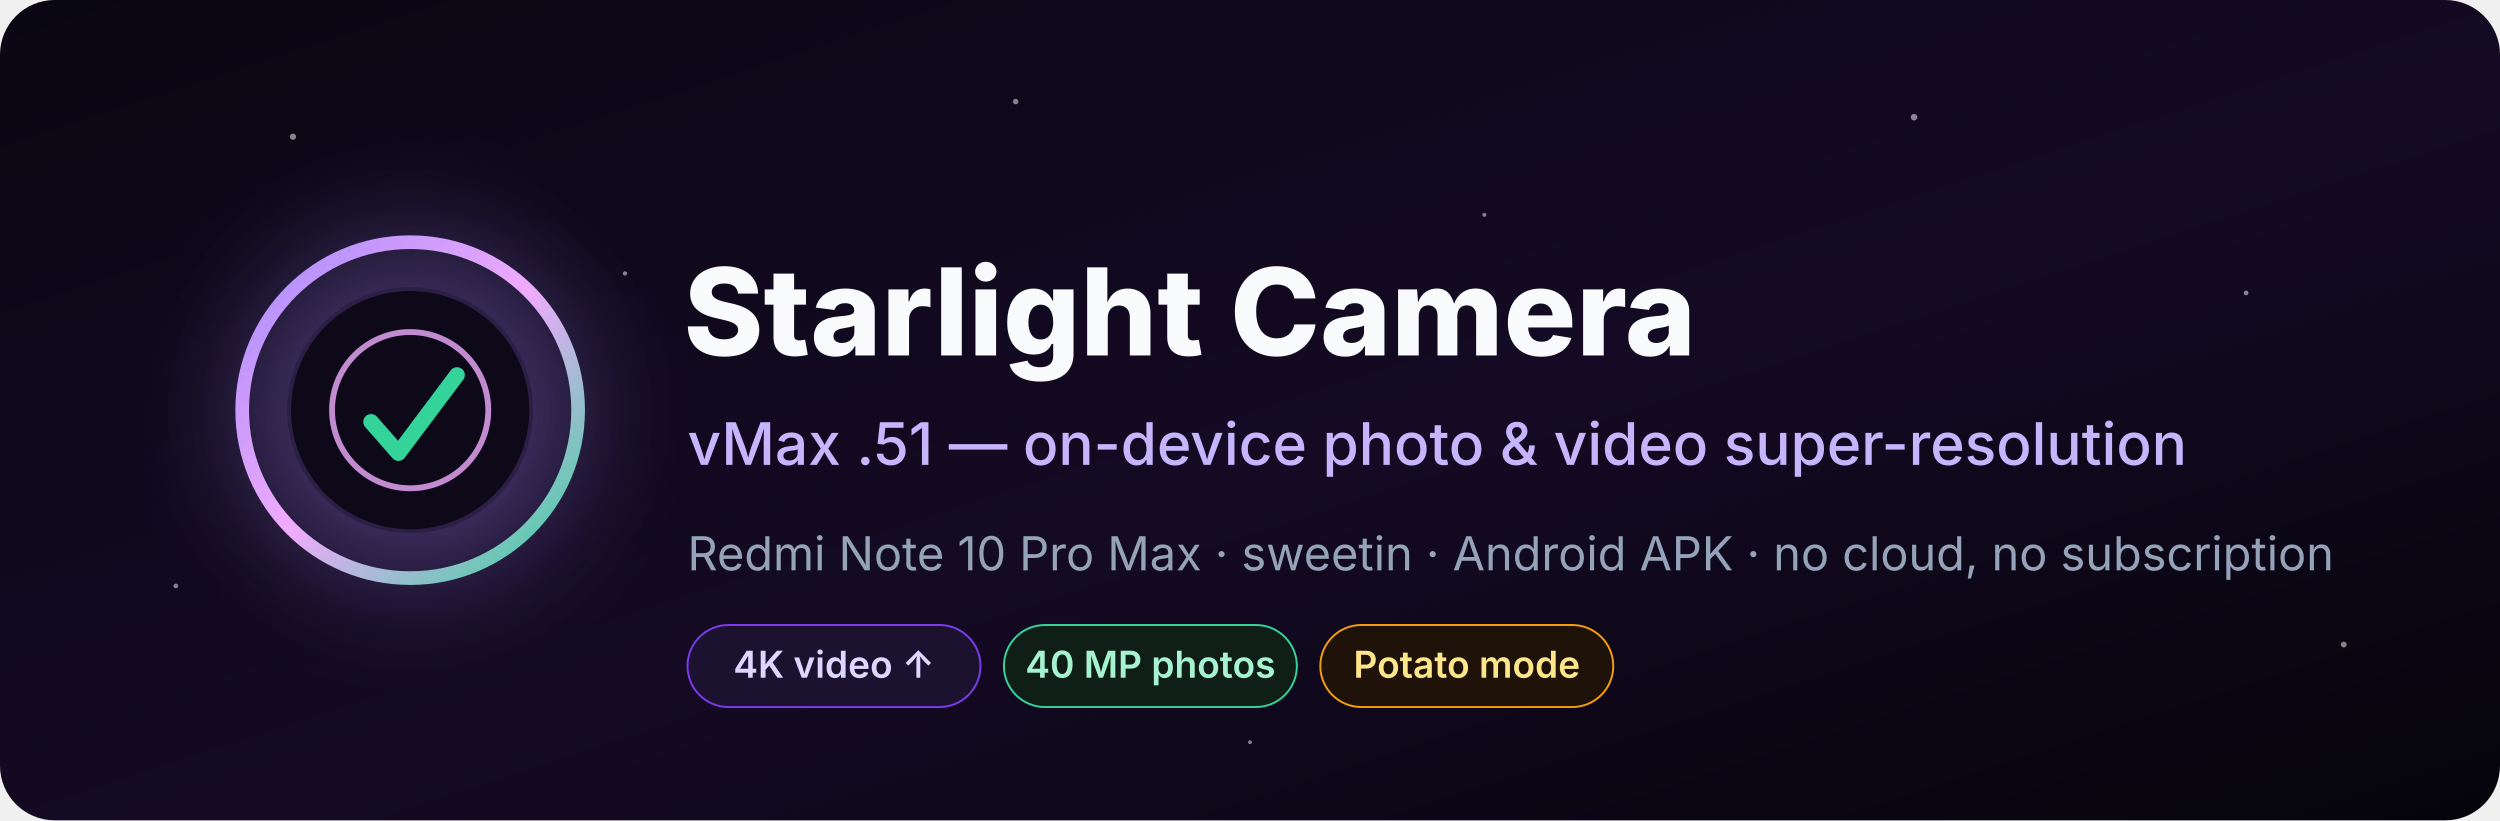
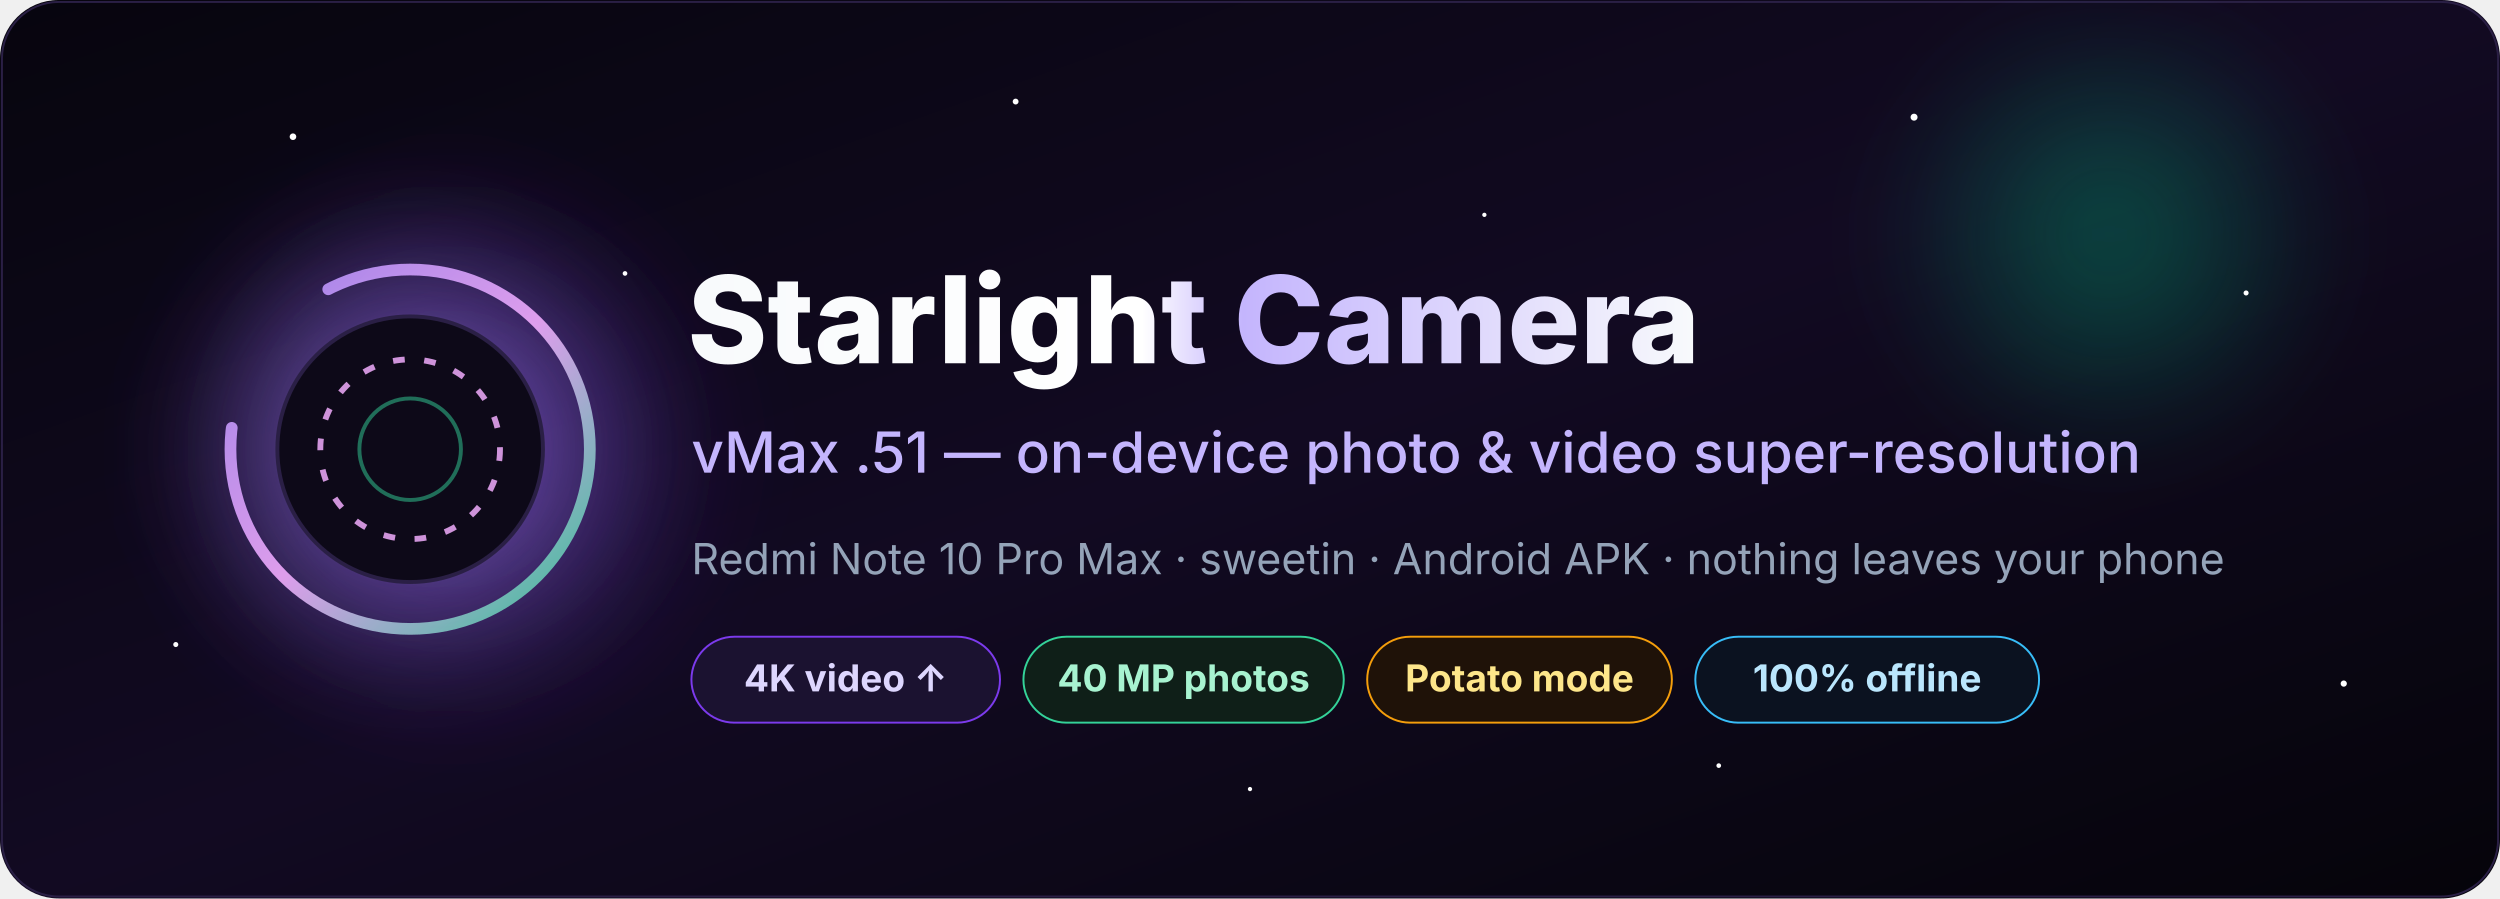
- <svg xmlns="http://www.w3.org/2000/svg" width="1280" height="420" viewBox="0 0 1280 420" role="img" aria-label="Starlight Camera vMax">
+ <svg xmlns="http://www.w3.org/2000/svg" width="1280" height="460" viewBox="0 0 1280 460" role="img" aria-label="Starlight Camera vMax .51">
  <defs>
    <linearGradient id="bg" x1="0" y1="0" x2="1" y2="1">
-       <stop offset="0" stop-color="#0a0713" />
-       <stop offset=".55" stop-color="#140a24" />
+       <stop offset="0" stop-color="#07050e" />
+       <stop offset=".5" stop-color="#120a22" />
      <stop offset="1" stop-color="#05040a" />
    </linearGradient>
    <linearGradient id="ring" x1="0" y1="0" x2="1" y2="1">
      <stop offset="0" stop-color="#a78bfa" />
      <stop offset=".5" stop-color="#f0abfc" />
      <stop offset="1" stop-color="#34d399" />
    </linearGradient>
+     <linearGradient id="title" x1="0" y1="0" x2="1" y2="0">
+       <stop offset="0" stop-color="#f8fafc" />
+       <stop offset=".45" stop-color="#ffffff" />
+       <stop offset=".55" stop-color="#c4b5fd" />
+       <stop offset="1" stop-color="#f8fafc" />
+       <animate attributeName="x1" values="-1;1" dur="6s" repeatCount="indefinite" />
+       <animate attributeName="x2" values="0;2" dur="6s" repeatCount="indefinite" />
+     </linearGradient>
    <radialGradient id="glow" cx=".5" cy=".5" r=".5">
-       <stop offset="0" stop-color="#a78bfa" stop-opacity=".55" />
+       <stop offset="0" stop-color="#a78bfa" stop-opacity=".6" />
      <stop offset="1" stop-color="#a78bfa" stop-opacity="0" />
    </radialGradient>
+     <radialGradient id="auroraA" cx=".5" cy=".5" r=".5">
+       <stop offset="0" stop-color="#7c3aed" stop-opacity=".45" />
+       <stop offset="1" stop-color="#7c3aed" stop-opacity="0" />
+     </radialGradient>
+     <radialGradient id="auroraB" cx=".5" cy=".5" r=".5">
+       <stop offset="0" stop-color="#10b981" stop-opacity=".38" />
+       <stop offset="1" stop-color="#10b981" stop-opacity="0" />
+     </radialGradient>
    <filter id="soft">
-       <feGaussianBlur stdDeviation="18" />
+       <feGaussianBlur stdDeviation="22" />
    </filter>
+     <style>
+       .tw { animation: tw 3.4s ease-in-out infinite; }
+       @keyframes tw { 0%,100% { opacity:.15 } 50% { opacity:.95 } }
+       .d1 { animation-delay:0s } .d2 { animation-delay:.5s } .d3 { animation-delay:1.1s }
+       .d4 { animation-delay:1.7s } .d5 { animation-delay:2.3s } .d6 { animation-delay:2.9s }
+       .floatA { animation: fl 7s ease-in-out infinite; }
+       @keyframes fl { 0%,100% { transform:translateY(0) } 50% { transform:translateY(-10px) } }
+       .drift { animation: dr 16s ease-in-out infinite; }
+       @keyframes dr { 0%,100% { transform:translate(0,0) } 50% { transform:translate(40px,-24px) } }
+       .spin { animation: sp 26s linear infinite; transform-origin:210px 230px; }
+       @keyframes sp { to { transform:rotate(360deg) } }
+       .dash { stroke-dasharray:6 10; animation: dk 3s linear infinite; }
+       @keyframes dk { to { stroke-dashoffset:-64 } }
+       @media (prefers-reduced-motion: reduce) { * { animation: none !important } }
+     </style>
  </defs>
-   <rect width="1280" height="420" rx="28" fill="url(#bg)" />
-   <g opacity=".5">
-     <circle cx="150" cy="70" r="1.6" fill="#fff" />
-     <circle cx="320" cy="140" r="1.1" fill="#fff" />
-     <circle cx="520" cy="52" r="1.4" fill="#fff" />
-     <circle cx="760" cy="110" r="1" fill="#fff" />
-     <circle cx="980" cy="60" r="1.7" fill="#fff" />
-     <circle cx="1150" cy="150" r="1.2" fill="#fff" />
-     <circle cx="90" cy="300" r="1.2" fill="#fff" />
-     <circle cx="1200" cy="330" r="1.5" fill="#fff" />
-     <circle cx="640" cy="380" r="1" fill="#fff" />
-     <circle cx="420" cy="330" r="1.3" fill="#fff" />
+   <rect width="1280" height="460" rx="30" fill="url(#bg)" />
+   <rect x="1" y="1" width="1278" height="458" rx="29" fill="none" stroke="#2a1f45" />
+   <g filter="url(#soft)">
+     <circle class="drift" cx="230" cy="230" r="150" fill="url(#auroraA)" />
+     <circle class="drift" cx="1080" cy="120" r="120" fill="url(#auroraB)" />
  </g>
-   <circle cx="210" cy="210" r="120" fill="url(#glow)" filter="url(#soft)" />
-   <g transform="translate(210 210)">
-     <circle r="86" fill="none" stroke="url(#ring)" stroke-width="7" />
-     <circle r="62" fill="#0d0918" stroke="#2a1f45" stroke-width="2" />
-     <circle r="40" fill="none" stroke="#f0abfc" stroke-width="3" opacity=".8" />
-     <path d="M-20 6 L-6 22 L24 -18" fill="none" stroke="#34d399" stroke-width="8" stroke-linecap="round" stroke-linejoin="round" />
+   <g fill="#ffffff">
+     <circle class="tw d1" cx="150" cy="70" r="1.7" />
+     <circle class="tw d2" cx="320" cy="140" r="1.2" />
+     <circle class="tw d3" cx="520" cy="52" r="1.5" />
+     <circle class="tw d4" cx="760" cy="110" r="1.1" />
+     <circle class="tw d5" cx="980" cy="60" r="1.8" />
+     <circle class="tw d6" cx="1150" cy="150" r="1.3" />
+     <circle class="tw d2" cx="90" cy="330" r="1.3" />
+     <circle class="tw d4" cx="1200" cy="350" r="1.6" />
+     <circle class="tw d1" cx="640" cy="404" r="1.1" />
+     <circle class="tw d5" cx="430" cy="352" r="1.4" />
+     <circle class="tw d3" cx="880" cy="392" r="1.2" />
  </g>
-   <text x="350" y="182" font-family="Inter,Segoe UI,sans-serif" font-size="62" font-weight="800" fill="#f8fafc">Starlight Camera</text>
-   <text x="352" y="238" font-family="Inter,Segoe UI,sans-serif" font-size="30" font-weight="500" fill="#c4b5fd">vMax .51 — on-device photo &amp; video super-resolution</text>
-   <text x="352" y="292" font-family="Inter,Segoe UI,sans-serif" font-size="24" fill="#94a3b8">Redmi Note 10 Pro Max · sweetin · Android APK · no cloud, no subscription</text>
-   <g font-family="Inter,Segoe UI,sans-serif" font-size="19" font-weight="600">
-     <rect x="352" y="320" width="150" height="42" rx="21" fill="#1b1230" stroke="#7c3aed" />
-     <text x="427" y="347" fill="#ddd6fe" text-anchor="middle">4K video ↑</text>
-     <rect x="514" y="320" width="150" height="42" rx="21" fill="#0f1f18" stroke="#34d399" />
-     <text x="589" y="347" fill="#a7f3d0" text-anchor="middle">40 MP photos</text>
-     <rect x="676" y="320" width="150" height="42" rx="21" fill="#1f1208" stroke="#f59e0b" />
-     <text x="751" y="347" fill="#fde68a" text-anchor="middle">Potato mode</text>
+   <circle cx="210" cy="230" r="126" fill="url(#glow)" filter="url(#soft)">
+     <animate attributeName="r" values="118;140;118" dur="5s" repeatCount="indefinite" />
+   </circle>
+   <g transform="translate(210 230)">
+     <circle class="spin" r="92" fill="none" stroke="url(#ring)" stroke-width="6" stroke-linecap="round" stroke-dasharray="300 90" opacity=".9" />
+     <circle r="68" fill="#0d0918" stroke="#2a1f45" stroke-width="2" />
+     <circle class="dash" r="46" fill="none" stroke="#f0abfc" stroke-width="3" opacity=".85" />
+     <circle r="26" fill="none" stroke="#34d399" stroke-width="2" opacity=".5">
+       <animate attributeName="r" values="22;34;22" dur="3s" repeatCount="indefinite" />
+       <animate attributeName="opacity" values=".6;0;.6" dur="3s" repeatCount="indefinite" />
+     </circle>
+     <path d="M-19 5 L-6 21 L23 -17" fill="none" stroke="#34d399" stroke-width="8" stroke-linecap="round" stroke-linejoin="round" stroke-dasharray="70" stroke-dashoffset="70">
+       <animate attributeName="stroke-dashoffset" values="70;0;0;70" dur="5s" repeatCount="indefinite" />
+     </path>
+   </g>
+   <g class="floatA">
+     <text x="352" y="186" font-family="Inter,Segoe UI,Helvetica,Arial,sans-serif" font-size="62" font-weight="800" fill="url(#title)">Starlight Camera</text>
+     <text x="354" y="242" font-family="Inter,Segoe UI,Helvetica,Arial,sans-serif" font-size="29" font-weight="500" fill="#c4b5fd">vMax .51 — on-device photo &amp; video super-resolution</text>
+     <text x="354" y="294" font-family="Inter,Segoe UI,Helvetica,Arial,sans-serif" font-size="22" fill="#94a3b8">Redmi Note 10 Pro Max · sweetin · Android APK · nothing leaves your phone</text>
+   </g>
+   <g font-family="Inter,Segoe UI,Helvetica,Arial,sans-serif" font-size="19" font-weight="700">
+     <g class="floatA" style="animation-delay:.4s">
+       <rect x="354" y="326" width="158" height="44" rx="22" fill="#1b1230" stroke="#7c3aed" />
+       <text x="433" y="354" fill="#ddd6fe" text-anchor="middle">4K video ↑</text>
+     </g>
+     <g class="floatA" style="animation-delay:.9s">
+       <rect x="524" y="326" width="164" height="44" rx="22" fill="#0f1f18" stroke="#34d399" />
+       <text x="606" y="354" fill="#a7f3d0" text-anchor="middle">40 MP photos</text>
+     </g>
+     <g class="floatA" style="animation-delay:1.4s">
+       <rect x="700" y="326" width="156" height="44" rx="22" fill="#1f1208" stroke="#f59e0b" />
+       <text x="778" y="354" fill="#fde68a" text-anchor="middle">Potato mode</text>
+     </g>
+     <g class="floatA" style="animation-delay:1.9s">
+       <rect x="868" y="326" width="176" height="44" rx="22" fill="#0b1220" stroke="#38bdf8" />
+       <text x="956" y="354" fill="#bae6fd" text-anchor="middle">100% offline</text>
+     </g>
  </g>
</svg>
